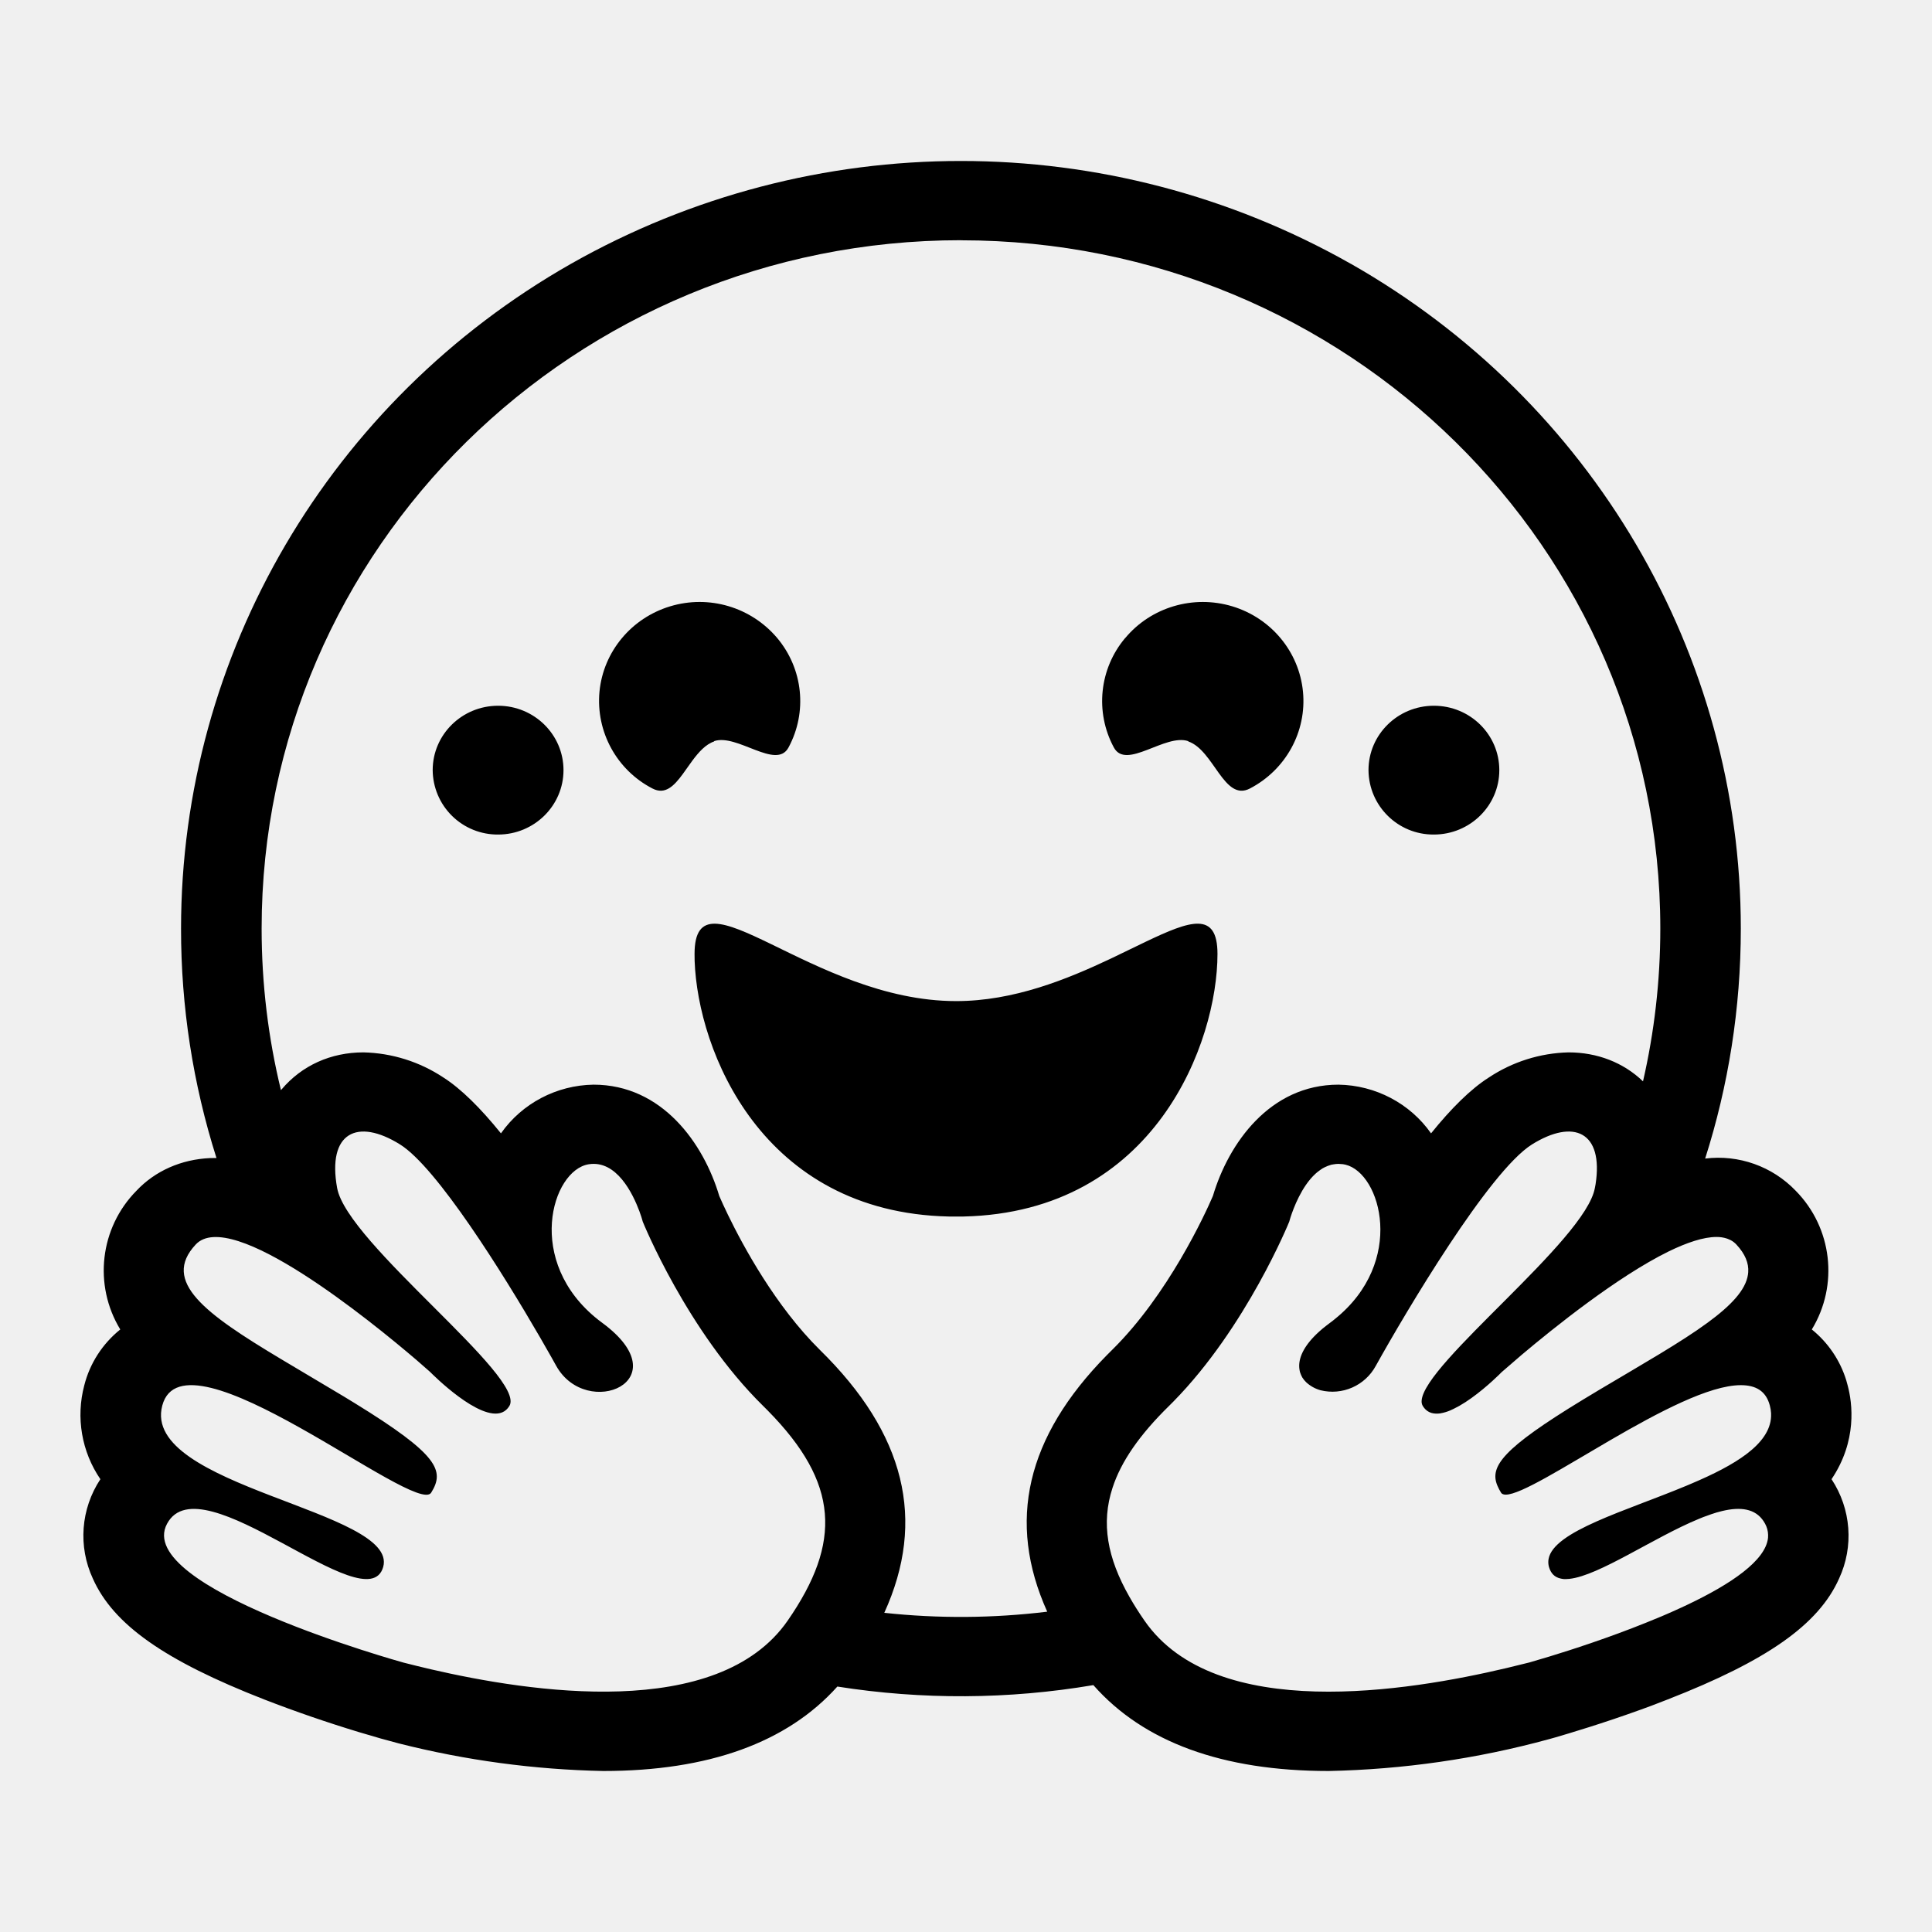
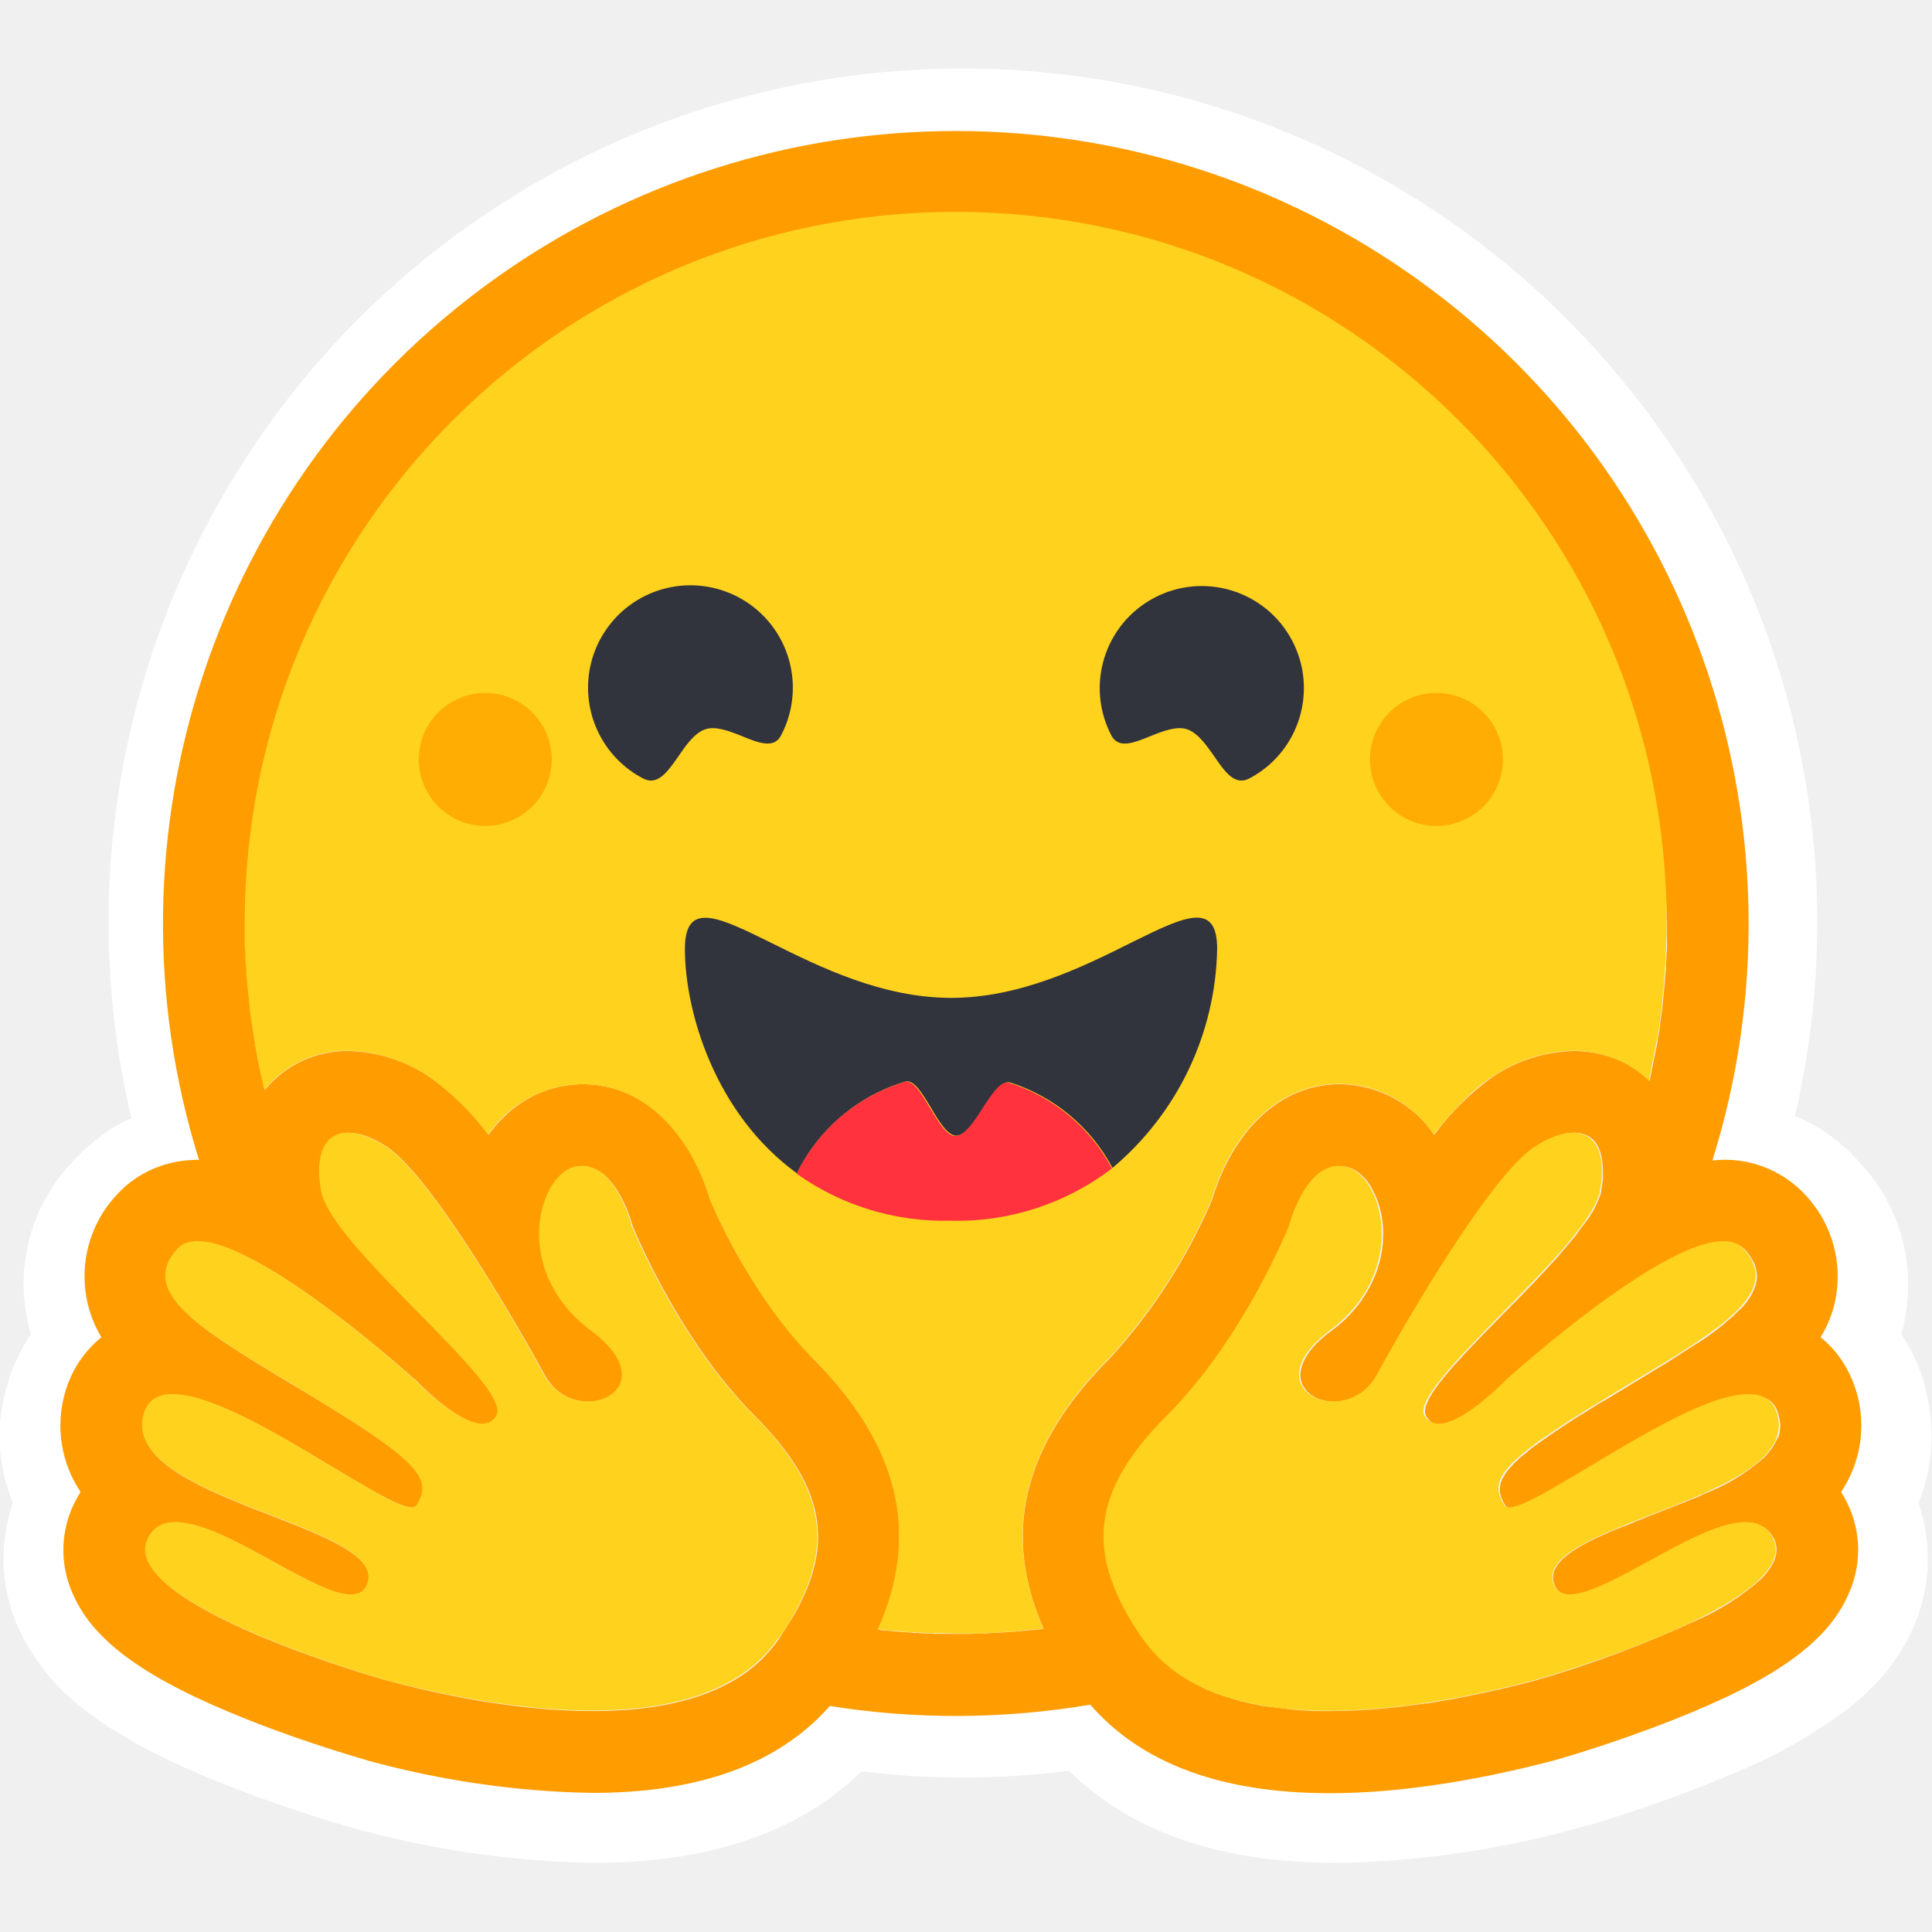
- <svg xmlns="http://www.w3.org/2000/svg" fill="currentColor" fill-rule="evenodd" height="1em" style="flex:none;line-height:1" viewBox="0 0 24 24" width="1em">
-   <path d="M16.781 3.277c2.997 1.704 4.844 4.851 4.844 8.258 0 .995-.155 1.955-.443 2.857a1.332 1.332 0 011.125.4 1.41 1.41 0 01.2 1.723c.204.165.352.385.428.632l.017.062c.06.222.12.69-.2 1.166.244.37.279.836.093 1.236-.255.57-.893 1.018-2.128 1.5l-.202.078-.131.048c-.478.173-.89.295-1.061.345l-.086.024c-.89.243-1.808.375-2.732.394-1.32 0-2.3-.36-2.923-1.067a9.852 9.852 0 01-3.18.018C9.778 21.647 8.802 22 7.494 22a11.249 11.249 0 01-2.541-.343l-.221-.06-.273-.08a16.574 16.574 0 01-1.175-.405c-1.237-.483-1.875-.93-2.13-1.501-.186-.4-.151-.867.093-1.236a1.42 1.42 0 01-.2-1.166c.069-.273.226-.516.447-.694a1.41 1.41 0 01.2-1.722c.233-.248.557-.391.917-.407l.078-.001a9.385 9.385 0 01-.44-2.85c0-3.407 1.847-6.554 4.844-8.258a9.822 9.822 0 019.687 0zM4.188 14.758c.125.687 2.357 2.35 2.14 2.707-.19.315-.796-.239-.948-.386l-.041-.04-.168-.147c-.561-.479-2.304-1.9-2.74-1.432-.43.46.119.859 1.055 1.42l.784.467.136.083c1.045.643 1.12.84.95 1.113-.188.295-3.07-2.1-3.34-1.083-.27 1.011 2.942 1.304 2.744 2.006-.2.7-2.265-1.324-2.685-.537-.425.79 2.913 1.718 2.94 1.725l.16.04.175.042c1.227.284 3.565.65 4.435-.604.673-.973.64-1.709-.248-2.61l-.057-.057c-.945-.928-1.495-2.288-1.495-2.288l-.017-.058-.025-.072c-.082-.22-.284-.639-.63-.584-.46.073-.798 1.21.12 1.933l.05.038c.977.721-.195 1.21-.573.534l-.058-.104-.143-.25c-.463-.799-1.282-2.111-1.739-2.397-.532-.332-.907-.148-.782.541zm14.842-.541c-.533.335-1.563 2.074-1.94 2.751a.613.613 0 01-.687.302.436.436 0 01-.176-.098.303.303 0 01-.049-.06l-.014-.028-.008-.02-.007-.019-.003-.013-.003-.017a.289.289 0 01-.004-.048c0-.12.071-.266.25-.427.026-.024.054-.047.084-.07l.047-.036c.022-.016.043-.032.063-.049.883-.71.573-1.81.131-1.917l-.031-.006-.056-.004a.368.368 0 00-.062.006l-.028.005-.042.014-.039.017-.028.015-.028.019-.036.027-.023.02c-.173.158-.273.428-.31.542l-.016.054s-.53 1.309-1.439 2.234l-.054.054c-.365.358-.596.69-.702 1.018-.143.437-.066.868.21 1.353.055.097.117.195.187.296.882 1.275 3.282.876 4.494.59l.286-.07.25-.074c.276-.084.736-.233 1.2-.42l.188-.077.065-.028.064-.028.124-.056.081-.038c.529-.252.964-.543.994-.827l.001-.036a.299.299 0 00-.037-.139c-.094-.176-.271-.212-.491-.168l-.045.01c-.044.01-.09.024-.136.04l-.097.035-.054.022c-.559.23-1.238.705-1.607.745h.006a.452.452 0 01-.05.003h-.024l-.024-.003-.023-.005c-.068-.016-.116-.06-.14-.142a.22.22 0 01-.005-.1c.062-.345.958-.595 1.713-.91l.066-.028c.528-.224.97-.483.985-.832v-.04a.47.47 0 00-.016-.098c-.048-.18-.175-.251-.36-.251-.785 0-2.55 1.36-2.92 1.36-.025 0-.048-.007-.058-.024a.6.6 0 01-.046-.088c-.1-.238.068-.462 1.06-1.066l.209-.126c.538-.32 1.01-.588 1.341-.831.29-.212.475-.406.503-.6l.003-.028c.008-.113-.038-.227-.147-.344a.266.266 0 00-.07-.054l-.034-.015-.013-.005a.403.403 0 00-.13-.02c-.162 0-.369.07-.595.18-.637.313-1.431.952-1.826 1.285l-.249.215-.033.033c-.08.078-.288.27-.493.386l-.071.037-.041.019a.535.535 0 01-.122.036h.005a.346.346 0 01-.031.003l.01-.001-.013.001c-.079.005-.145-.021-.19-.095a.113.113 0 01-.014-.065c.027-.465 2.034-1.991 2.152-2.642l.009-.048c.1-.65-.271-.817-.791-.493zM11.938 2.984c-4.798 0-8.688 3.829-8.688 8.55 0 .692.083 1.364.24 2.008l.008-.009c.252-.298.612-.46 1.017-.46.355.008.699.117.993.312.22.14.465.384.715.694.261-.372.69-.598 1.15-.605.852 0 1.367.728 1.562 1.383l.047.105.06.127c.192.396.595 1.139 1.143 1.68 1.06 1.04 1.324 2.115.8 3.266a8.865 8.865 0 002.024-.014c-.505-1.12-.26-2.17.74-3.186l.066-.066c.695-.684 1.157-1.69 1.252-1.912.195-.655.708-1.383 1.56-1.383.46.007.889.233 1.15.605.25-.31.495-.553.718-.694a1.87 1.87 0 01.99-.312c.357 0 .682.126.925.36.14-.61.215-1.245.215-1.898 0-4.722-3.89-8.55-8.687-8.55zm1.857 8.926l.439-.212c.553-.264.89-.383.89.152 0 1.093-.771 3.208-3.155 3.262h-.184c-2.325-.052-3.116-2.06-3.156-3.175l-.001-.087c0-1.107 1.452.586 3.25.586.716 0 1.379-.272 1.917-.526zm4.017-3.143c.45 0 .813.358.813.8 0 .441-.364.8-.813.8a.806.806 0 01-.812-.8c0-.442.364-.8.812-.8zm-11.624 0c.448 0 .812.358.812.8 0 .441-.364.8-.812.8a.806.806 0 01-.813-.8c0-.442.364-.8.813-.8zm7.79-.841c.32-.384.846-.54 1.33-.394.483.146.83.564.878 1.06.048.495-.212.97-.659 1.203-.322.168-.447-.477-.767-.585l.002-.003c-.287-.098-.772.362-.925.079a1.215 1.215 0 01.14-1.36zm-4.323 0c.322.384.377.92.14 1.36-.152.283-.64-.177-.925-.079l.003.003c-.108.036-.194.134-.273.24l-.118.165c-.11.15-.22.262-.377.18a1.226 1.226 0 01-.658-1.204c.048-.495.395-.913.878-1.059a1.262 1.262 0 011.33.394z" />
+ <svg xmlns="http://www.w3.org/2000/svg" fill="none" viewBox="0 0 600 600">
+   <path fill="#fff" d="M598 431q-2.4-9-7.5-16.6 1.1-4 1.6-8.2a55 55 0 0 0-15-45.6 52 52 0 0 0-19.7-14A264 264 0 0 0 503.7 118a263 263 0 0 0-67.1-58.2A265.2 265.2 0 0 0 40.8 347.3q-9.4 4-18 13.2a55 55 0 0 0-13.2 53.9Q4.4 422 2 431a54 54 0 0 0 2 35.7 53 53 0 0 0 2.7 41 67 67 0 0 0 19.2 23c9.6 7.6 21.6 14 36.1 20.3a422 422 0 0 0 48 16.8 298 298 0 0 0 72.6 10.7c34.3.3 63.8-7.8 85-28.4a257 257 0 0 0 64.4-.2c21.1 20.8 50.8 29 85.2 28.6a296 296 0 0 0 72.5-10.7c9.7-2.5 30.8-9.4 48-16.8a160 160 0 0 0 36.2-20.3c8-6.4 14.6-13.6 19.2-22.9a53 53 0 0 0 2.7-41 55 55 0 0 0 2-35.8m-24.6 34.8a33 33 0 0 1 .9 29.4c-6.5 14.8-22.7 26.4-54.2 38.8-19.5 7.8-37.4 12.7-37.5 12.8a282 282 0 0 1-69.5 10q-50.4 0-74.3-27.4a249 249 0 0 1-80.8.4q-23.8 27-73.9 27c-20.2 0-43.6-3.3-69.4-10-.2 0-18-5-37.6-12.8-31.4-12.4-47.6-24-54.1-38.8a33 33 0 0 1 2.3-31.9 37 37 0 0 1-5-30.1q3.2-11.1 11.3-17.9-4-6.4-5-14a37 37 0 0 1 10.1-30.4 34 34 0 0 1 25-10.7h.3a246.2 246.2 0 1 1 470 .2l3.5-.2c9.9 0 18.7 3.8 25 10.6a37 37 0 0 1 5.1 44.5 34 34 0 0 1 11.4 17.9 37 37 0 0 1-5 30.1z" />
+   <path fill="#FF9D00" d="M571.8 463.3a37 37 0 0 0 5-30.1q-3.1-11.2-11.4-17.9 4-6.5 5-14a37 37 0 0 0-10-30.5 34 34 0 0 0-28.6-10.4 246.2 246.2 0 1 0-470-.2h-.3c-9.8 0-18.7 3.8-25 10.6a37 37 0 0 0-5 44.5A34 34 0 0 0 20 433.2a37 37 0 0 0 5 30.1l-1.4 2.5a33 33 0 0 0-.9 29.4c6.5 14.7 22.7 26.3 54.1 38.8 19.6 7.8 37.5 12.7 37.6 12.8a282 282 0 0 0 69.5 10q50 0 73.8-27c26.8 4.3 54.1 4.1 80.9-.4q23.8 27.4 74.2 27.5 30.6 0 69.5-10.1c.1 0 18-5 37.6-12.8 31.4-12.4 47.6-24 54.1-38.8a33 33 0 0 0-2.3-31.9m-325.2 38.4-4.4 7q-6.1 8.9-15.7 14c-12 6.5-27 8.7-42.4 8.7-24.3 0-49.1-5.6-63-9.3-.8-.1-85.5-24-74.8-44.5q2.8-5 8.5-4.8c15.1 0 42.6 22.5 54.5 22.5q4 .1 5.2-3.8c5-18.1-76.6-25.7-69.7-51.9q2-6.7 9.2-6.5c20 0 64.8 35.1 74.2 35.1q1 0 1.5-.6l.1-.2c4.4-7.3 1.9-12.6-28.3-31l-2.9-1.8C65.3 414.5 42 402.4 55.3 388q2.3-2.5 6.3-2.4 4.7 0 11 2.8c17.6 7.4 41.8 27.5 52 36.3l4.8 4.2s12.8 13.4 20.6 13.4q2.8.1 4.3-2.5c5.5-9.3-51.2-52.2-54.4-70-2.1-12 1.6-18 8.4-18q5 0 11.5 4.1c13.6 8.6 39.8 53.6 49.3 71 3.2 6 8.7 8.4 13.7 8.4 9.8 0 17.4-9.7.9-22.1-25-18.6-16.2-49-4.3-51h1.5c10.8 0 15.6 18.6 15.6 18.6s14 35 38 59c21.7 21.8 24.8 39.6 12 61.9m77.6 4.1-1.2.2-2.2.2-3.3.3-1.1.1-1 .1-1.4.1-1.6.1-1.5.1h-.4l-1.2.1h-.5l-1.5.1-1.7.1h-3.1l-1 .1h-11l-1.2-.1h-1.5l-1.3-.1h-.4l-1.3-.1h-1l-1-.1-3.1-.2-1.1-.1-1.4-.1-1.6-.2q-1.5 0-2.8-.3c13.3-29.7 6.6-57.4-20.3-84.3a173 173 0 0 1-31.9-49.3c-4.9-17-18-35.8-39.6-35.8q-2.7 0-5.5.5c-9.5 1.5-17.8 7-23.7 15.2a83 83 0 0 0-18.2-17.9 47 47 0 0 0-25.2-8.1 33 33 0 0 0-25.9 11.9l-.2.2-.3-1.5v-.1q-2-7.8-3.1-15.8l-.2-1.3-.3-2-.2-1.5-.2-1.6-.2-1.7-.2-1.5v-.1l-.7-7.1v-1.4l-.2-1.1V300l-.2-1.7v-1.6l-.1-1.5v-1.7l-.1-1.2v-5.6a220.8 220.8 0 0 1 441.5 0v7.8l-.2 3v.3l-.1 1.4v1.2l-.7 8.1-.5 5.1-.2 1.2-.2 1.4-.2 1.5-.2 1.7-.2 1.3-.3 1.6-.2 1.5-.3 1.5-2.1 10.4c-6.2-6-14.4-9.3-23.5-9.3a47 47 0 0 0-25.2 8 83 83 0 0 0-18.2 18 36 36 0 0 0-29.2-15.7c-21.7 0-34.7 18.8-39.7 35.7a174 174 0 0 1-31.8 49.4c-26.9 26.8-33.7 54.4-20.6 84m228-59.5-.1.3-.2.5-1.3 2.4-1.6 2-.4.5-.7.7a60 60 0 0 1-19 11.4l-.7.4-1.6.7-1.6.6-1.7.7-11.5 4.5-1.6.7-1.6.6-3.1 1.3-1.6.6-1.5.6-.8.3-1.4.6c-11.2 4.8-19.2 9.7-17.6 15.8l.2.5a6 6 0 0 0 1.1 1.9c2 2 5.6 1.7 10.2.1l1.1-.4.8-.3.4-.2 3.3-1.5.8-.4c5.6-2.7 12-6.4 18.2-9.7l2.9-1.5q2.3-1.3 4.7-2.4c6-2.8 11.5-4.8 16-4.8q3.2 0 5.5 1.5l.3.1q1.2 1 2 2l.4.6.4.6c2.2 4.2.3 8.6-4 12.9a75 75 0 0 1-19.7 12.6 354 354 0 0 1-51 19c-7.7 2-18.7 4.6-31 6.6l-1.8.3h-.3l-8.5 1.1h-.2q-7.7.9-15.6 1.2h-.1l-5.7.1H411q-4.4 0-8.7-.4h-.2l-8.3-1-2.1-.3-1-.2-3-.6-1.8-.5h-.4l-.8-.3h-.1l-1-.3-1-.3-.9-.3-1-.3-.7-.2-.6-.2-1.7-.6-.5-.2-.4-.2-2.5-1-.5-.3-.7-.3-1-.6h-.2l-.5-.3q-1.5-.7-2.8-1.6l-.5-.3-.8-.5-.6-.4-.7-.5-.4-.3-1.4-1-.6-.5-1.5-1.2-1.4-1.3-.7-.7-.7-.7-1.2-1.4h-.1l-3-3.9-.3-.5-.7-1-.7-1.1-1.7-2.7-.6-1-.2-.5-.4-.6-.1-.2-.1-.2-.6-1-.3-.6-.2-.5-.3-.5-.5-1-.7-1.5-.2-.5-.6-1.4-.4-1-1-3-.4-.8a34 34 0 0 1-1.5-7.2l-.3-2.8v-1.4c-.2-12.4 6.1-24.4 19.6-37.9 24-24 38-59 38-59s.3-1.5 1-3.6l2-4.4v-.2l1.7-2.8.4-.7 2.5-3.1q2.1-2.3 4.8-3.3h.2l1-.3 1.2-.2h.7l1.5.1q3.3.6 6 3.6l.3.3a17 17 0 0 1 2.5 4l.4.7.1.4.4.8a29 29 0 0 1 2 12.6v1q-.4 5.1-2.3 10l-.4 1a36 36 0 0 1-3.7 6.7l-.3.5a40 40 0 0 1-9.2 9.3 40 40 0 0 0-5 4.3c-4.3 4.6-5.4 8.7-4.4 11.8l.4 1 1.4 2h.2l.5.5.2.2 1.3.8.4.2q1 .6 2 .8h.2l.3.1h.2l.3.1.2.1h.2l.5.1h.7l.3.1h2.9l.3-.1a15 15 0 0 0 8-3.8l.4-.4.2-.2a15 15 0 0 0 2.8-3.8 663 663 0 0 1 17.9-30.6l.9-1.4.8-1.4 1.3-2 .5-.7.8-1.4 3.6-5.4.9-1.3 5.3-7.7.9-1.2q2.8-4 6-7.7l.8-1 .4-.5.8-1 .4-.4.8-.9.4-.4 1.1-1.2.8-.8q2.2-2.2 4.8-4l.4-.3.5-.2.8-.5c6.8-4 12.5-4.2 15.8-1q3 3 3 10v2.2l-.1.7v.2l-.1.6v.2l-.3 1.6v.4l-.3 1.3-1.3 3-1 2-.7 1-.3.6-4 5.4-.4.6-4 4.7-1 1.2-.5.6-2.3 2.5-.6.6-1.1 1.3-1.2 1.2-1.2 1.3-1.2 1.3-1.2 1.2-2.5 2.6c-11.8 12.1-24.3 24.2-28.5 31.7l-.7 1.5a6 6 0 0 0-.7 3.5l.3.9 1.3 1.6q1.5.9 3 .9h.7l.3-.1h.4l.3-.1.4-.1.4-.1.3-.1 2.3-.9.4-.2.4-.2 2.7-1.6.4-.2.4-.3.4-.2.2-.2.5-.4 1.5-1v-.1l.9-.6 3-2.5.6-.6.3-.3 2-1.8.3-.2.5-.6.3-.3h.1v-.1l.6-.6.2-.1v-.1h.1l.1-.2.6-.5.4-.3.5-.4.4-.4.2-.2.4-.3.6-.6.4-.3 4.5-3.9.8-.6 1.2-1 1.2-1 5.1-4.3 1.2-1 15.4-11.5 1.1-.8 2.4-1.6.7-.5 4.2-2.8.7-.4.7-.4 2.1-1.3.7-.4 1.4-.8 1.4-.8.3-.2 1-.6 1.4-.7.7-.3.6-.4 4.5-2 .7-.3 2.4-.9 1-.3h.1l.6-.2 1.1-.3 1.7-.3.5-.1 2.5-.2h1.2l.4.1h.5l.4.1.4.2q1.7.4 3 1.6l.2.2.2.2a16 16 0 0 1 2.8 4.1l.2.3.5 1.8q.6 2.6-.3 5.2l-.9 2.1-.2.4q-1.4 2.4-3.2 4.3l-.3.2-2.4 2.4-.3.2-2 1.7-.3.3a78 78 0 0 1-9.9 7l-6.2 4-1.9 1.2-18.8 11.4-1.8 1-5.4 3.4-.9.5-1.6 1-3.3 2.2-.8.5-1.3.9-.4.2-1.2.9-.7.4-.8.6-.7.5-3.4 2.4-.4.3-1.3 1-.5.5-2.5 2-.3.4-.6.5-.4.4-.2.2-1.2 1.3-.2.2-1.2 1.5-.1.2-1 1.7-.1.2v.2l-.1.1v.2l-.2.2-.2 1.1v.4l-.1.2v1.5l.1.3v.3l.2.3q0 .6.3 1l.1.3.5 1 .2.3.2.4.2.3.1.1v.1h.1l.1.1.2.1.2.1h.2c1.7.5 5.1-1 9.7-3.4l.8-.4 1.4-.8.7-.3 1.5-.9 1-.5 20.7-12.4 2.1-1.2 1.5-.9a190 190 0 0 1 11.2-6.1l1.4-.7 8-3.7 1-.4h.1q7.9-3.3 13.7-3.4l2.4.2.8.2 1.8.7a7 7 0 0 1 3.6 3.8l.5 1.6q1 3.4-.1 6.8" />
+   <path fill="#FFD21E" d="M517.6 288v-1.4a220.8 220.8 0 1 0-441.6 0v6.8l.1 1.3v.4l.1 1.4v1.7l.3 3.2v1.5l.2 1.3v.8l.7 6.3v.1l.1 1.5.2 1.7.8 5.1v.1a185 185 0 0 0 3.2 17l.1.5.3 1 .2-.1a33 33 0 0 1 25.9-11.9 47 47 0 0 1 25.1 8.1 83 83 0 0 1 18.3 17.9 36 36 0 0 1 29.2-15.6c21.6 0 34.7 18.8 39.6 35.7 2.4 5.7 14.2 31.7 31.9 49.3 26.9 26.9 33.6 54.6 20.3 84.3l4.4.5h1.4l1.1.2 3.2.2h1.5l.4.1h1.7l1.3.2h4l5.2.1h8.6l1.7-.2h2l.8-.1h.8l1.5-.2h1.6l1.4-.2h1l1.1-.2 5.5-.5 1.2-.2c-13-29.6-6.3-57.2 20.5-84a174 174 0 0 0 31.8-49.3c5-17 18-35.8 39.7-35.8a35 35 0 0 1 29.2 15.7c6.4-8 12.6-14.3 18.2-17.9a47 47 0 0 1 25.2-8.1c9 0 17.3 3.3 23.5 9.3l2.6-13.4v-.2l.3-1.3.2-1.4.2-1.7.2-1.2v-.3l.2-1.4.2-1.2.2-2.3.1-1v-.2l.2-1.6.1-1.2.6-8 .1-1.5V296l.1-1.5V293l.1-1zM242 508.6c17.4-25.6 16.2-44.9-7.8-68.9s-38-59-38-59-5.2-20.4-17-18.5c-12 1.8-20.7 32.3 4.2 50.9 25 18.6-5 31.3-14.5 13.8s-35.7-62.5-49.3-71-23-3.8-19.9 13.9c1.6 8.8 16.4 23.8 30.2 37.8 14 14.2 27 27.5 24.2 32.1-5.5 9.3-25-10.9-25-10.9s-60.8-55.3-74-41c-12.2 13.4 6.6 24.7 35.6 42l7.6 4.7c33.2 20 35.8 25.4 31 33-1.7 2.8-12.8-4-26.4-12.1-23.3-14-54-32.4-58.4-16-3.7 14.3 18.9 23.1 39.3 31 17.1 6.6 32.7 12.7 30.4 20.9-2.4 8.5-15.3 1.4-29.4-6.3-15.8-8.8-33.2-18.3-38.8-7.5-10.8 20.3 74 44.3 74.7 44.5 27.4 7 97 22.1 121.2-13.5zm112.6 0c-17.5-25.6-16.3-44.9 7.7-68.9s38-59 38-59 5.2-20.4 17-18.5c12 1.8 20.7 32.3-4.2 50.9s5 31.3 14.5 13.8 35.8-62.5 49.3-71 23.1-3.8 20 13.9c-1.7 8.8-16.4 23.8-30.2 37.8-14 14.3-27 27.5-24.3 32.1 5.6 9.3 25-10.9 25-10.9s60.8-55.3 74-41c12.3 13.4-6.6 24.7-35.6 42.1l-7.6 4.6c-33.2 20-35.8 25.4-31 33 1.7 2.8 12.8-3.9 26.5-12.1 23.3-14 54-32.4 58.3-16 3.8 14.4-18.8 23.1-39.3 31-17 6.7-32.7 12.7-30.4 21s15.3 1.3 29.4-6.4c15.8-8.7 33.2-18.3 38.8-7.5 10.8 20.4-74 44.3-74.7 44.5-27.4 7.1-97 22.2-121.2-13.5z" />
+   <path fill="#32343D" d="M368.7 226.5c3.4 1.2 6 5 8.4 8.4 3.3 4.8 6.4 9.3 11 6.8a31.7 31.7 0 1 0-42.9-13.2c2.2 4.1 7 2.2 12.1.1 4-1.6 8.2-3.2 11.4-2.1m-149.7 0c-3.4 1.2-6 5-8.4 8.5-3.3 4.7-6.4 9.2-11 6.7a31.8 31.8 0 1 1 42.9-13.2c-2.2 4.1-7 2.2-12.1.1-4-1.6-8.2-3.2-11.4-2.1m126.5 136.2a91 91 0 0 0 32.5-68c0-14.9-10-10.2-26-2.3l-1 .5c-14.6 7.3-34.2 17-55.6 17-21.5 0-41-9.7-55.7-17-16.6-8.2-27-13.3-27 1.8 0 19.4 9.3 51.2 34.8 69.7a55 55 0 0 1 33.7-28.5c2.6-.7 5.2 3.6 7.9 8.1 2.5 4.3 5.2 8.7 7.9 8.7s5.6-4.3 8.4-8.6c2.9-4.4 5.7-8.7 8.4-7.9a55 55 0 0 1 31.7 26.5" />
+   <path fill="#FF323D" d="M345.4 362.8a79 79 0 0 1-50.2 16.3 79 79 0 0 1-47.8-14.6A55 55 0 0 1 281 336c5-1.5 10.3 16.8 15.7 16.8 5.9 0 11.5-18.2 16.8-16.5a55 55 0 0 1 31.8 26.5" />
+   <path fill="#FFAD03" d="M162.2 253a20.6 20.6 0 1 1-23-34.3 20.6 20.6 0 0 1 23 34.3m295.4 0a20.6 20.6 0 1 1-23-34.3 20.6 20.6 0 0 1 23 34.3" />
</svg>
